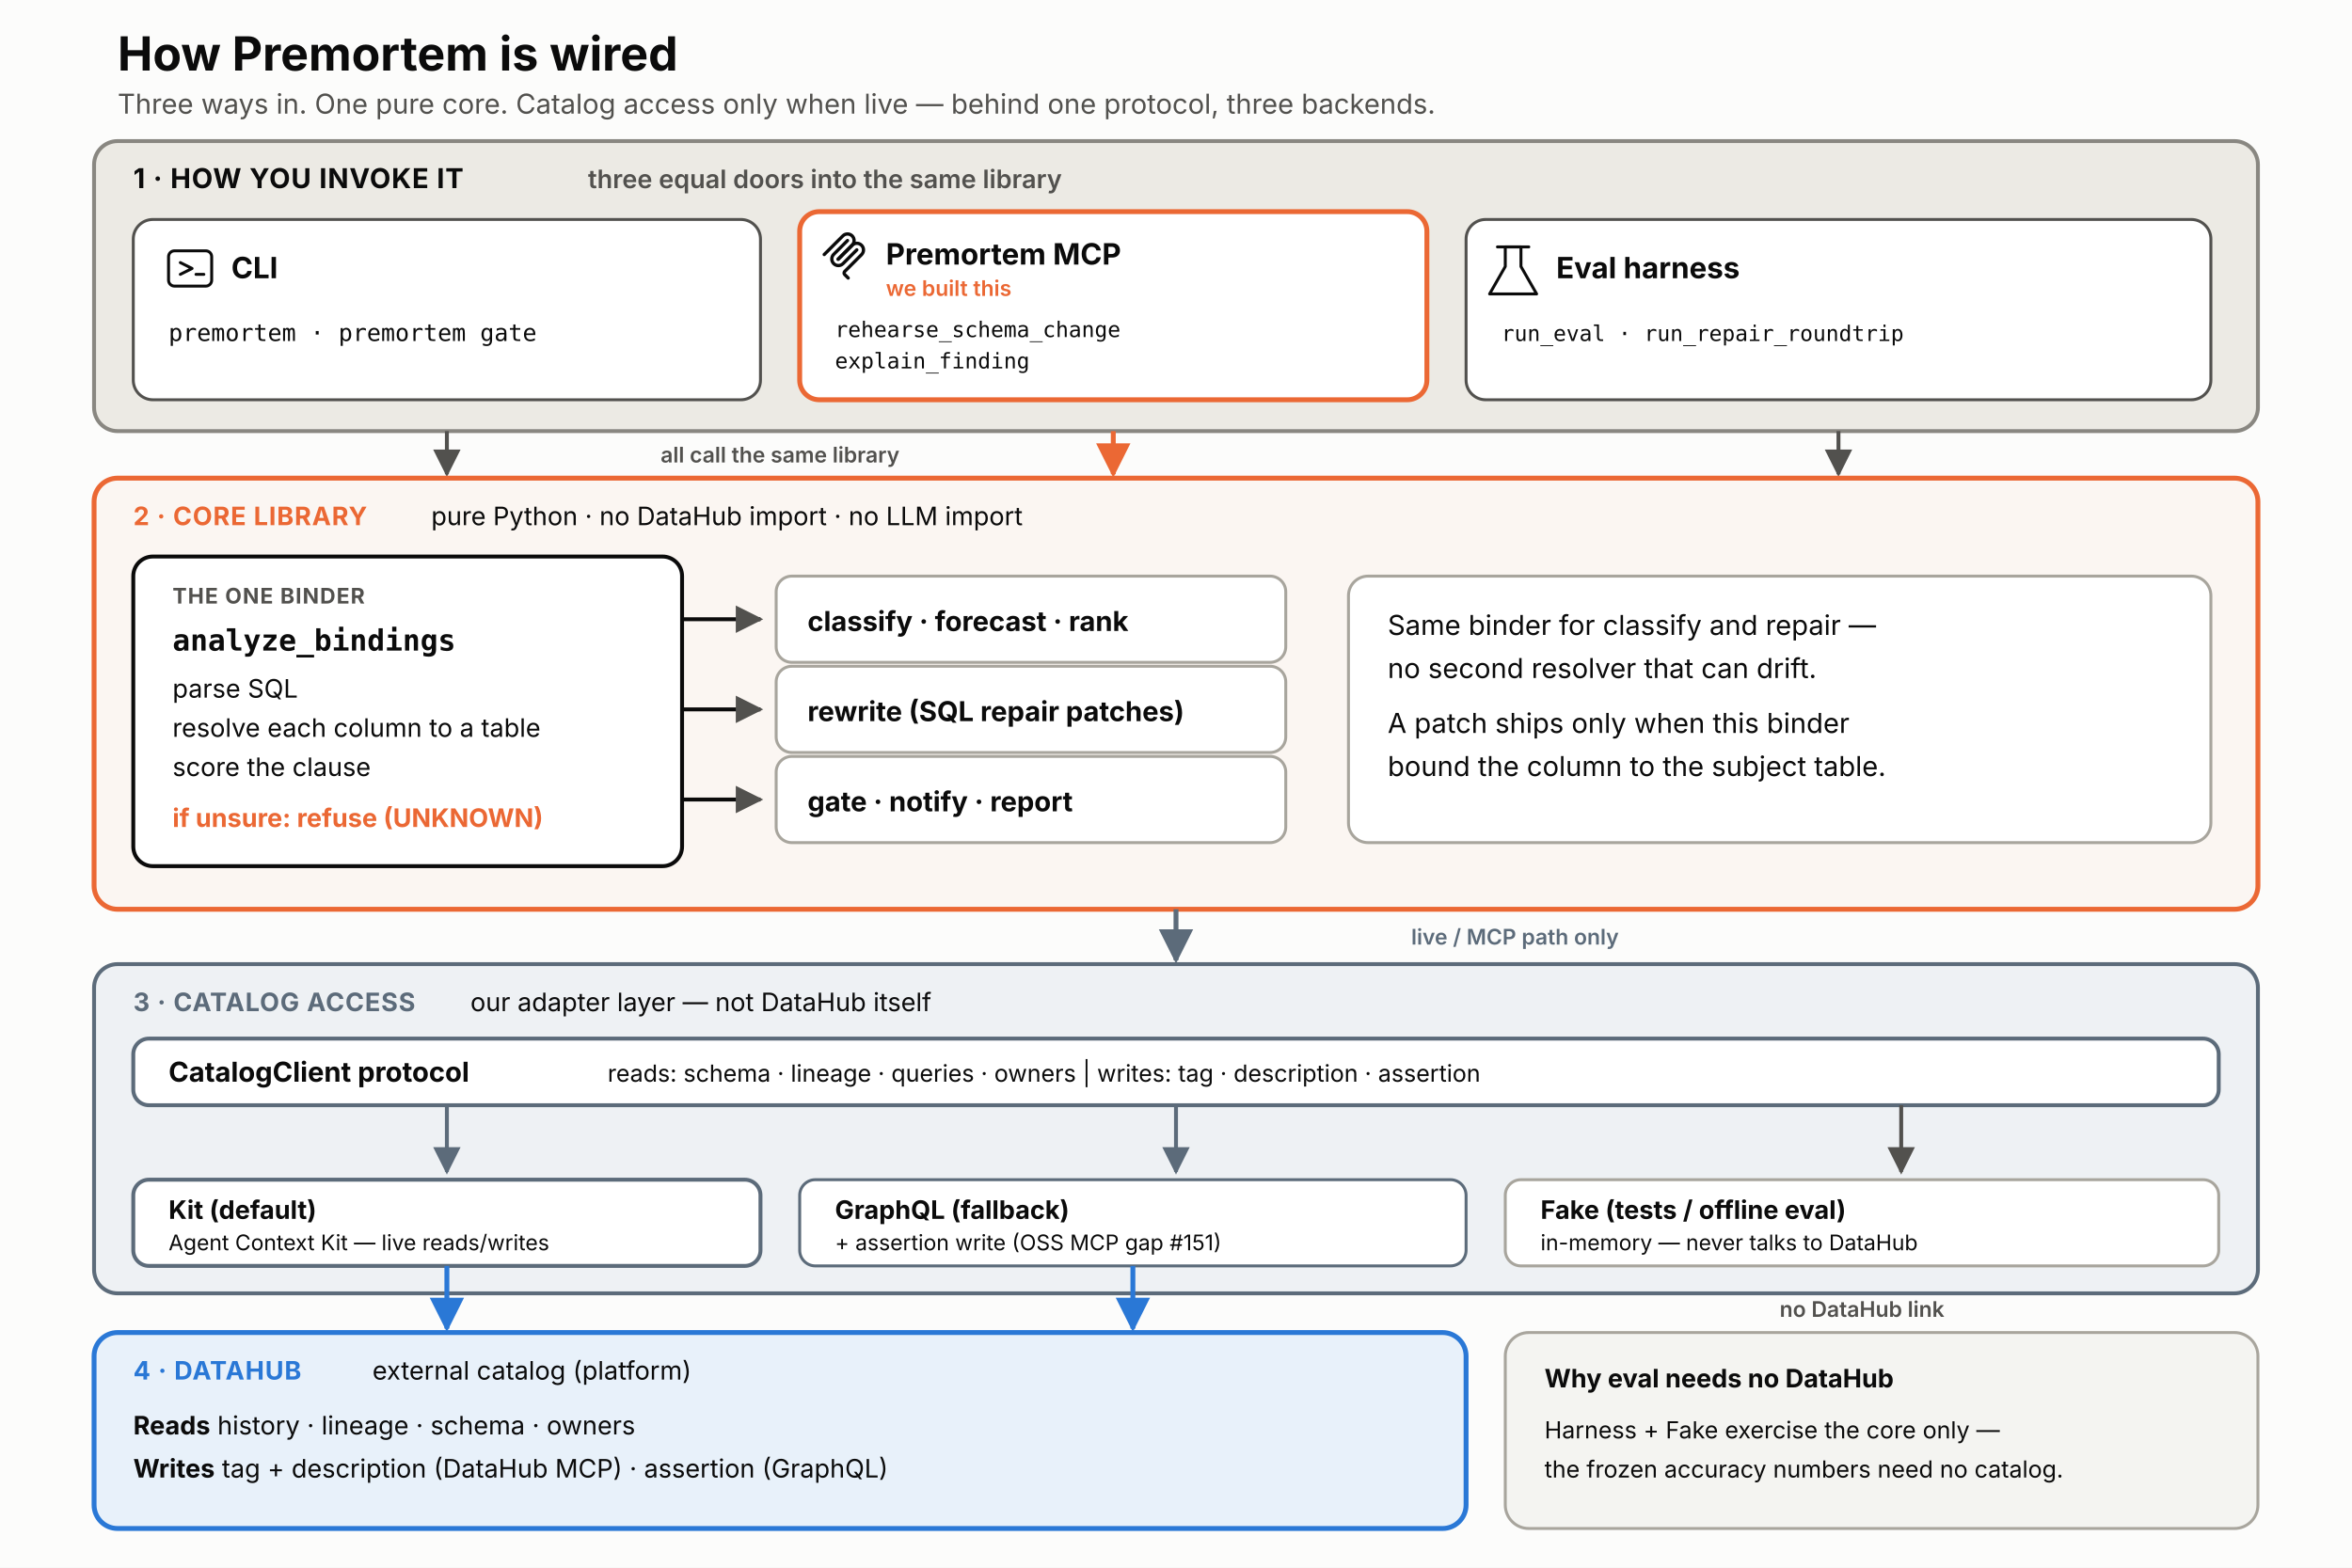
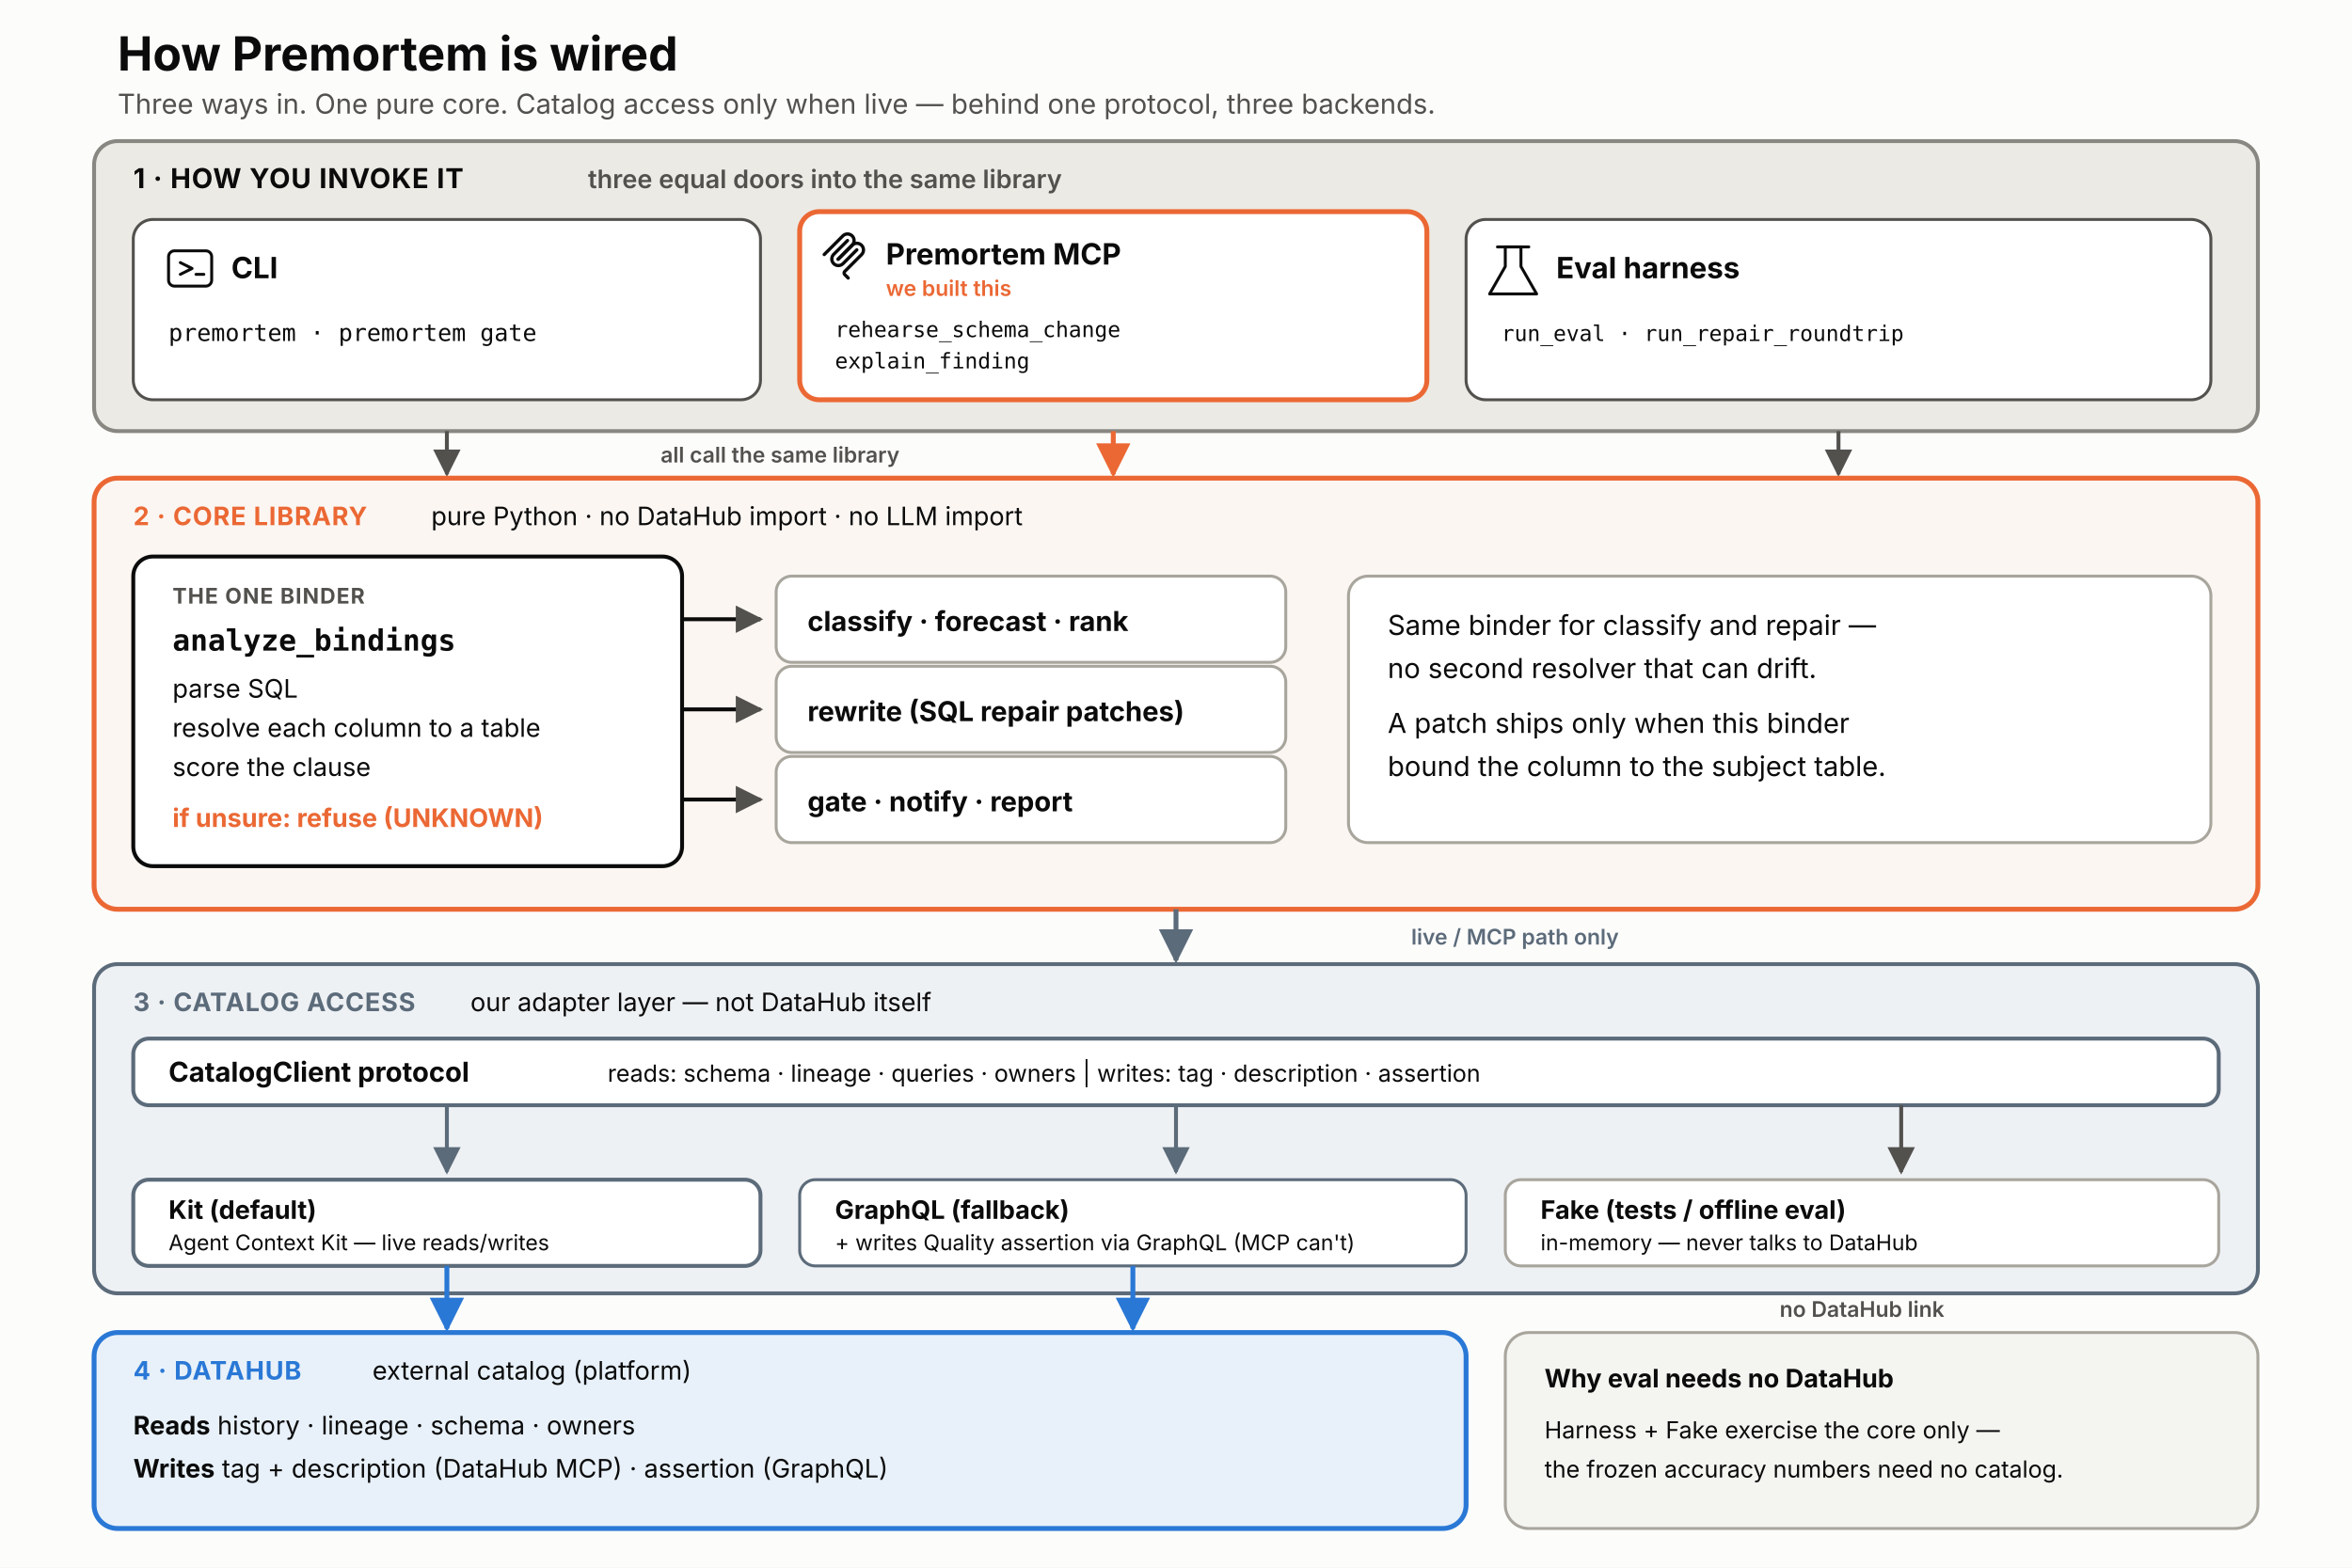
<svg xmlns="http://www.w3.org/2000/svg" viewBox="0 0 1200 800" width="1200" height="800" font-family="system-ui, -apple-system, 'Segoe UI', sans-serif">
  <rect width="1200" height="800" fill="#fcfcfb" />
  <defs>
    <marker id="ar" viewBox="0 0 10 10" refX="9" refY="5" markerWidth="7" markerHeight="7" orient="auto-start-reverse">
      <path d="M0 0 L10 5 L0 10 z" fill="#52514e" />
    </marker>
    <marker id="ars" viewBox="0 0 10 10" refX="9" refY="5" markerWidth="7" markerHeight="7" orient="auto-start-reverse">
      <path d="M0 0 L10 5 L0 10 z" fill="#5c6b7a" />
    </marker>
    <marker id="arb" viewBox="0 0 10 10" refX="9" refY="5" markerWidth="7" markerHeight="7" orient="auto-start-reverse">
      <path d="M0 0 L10 5 L0 10 z" fill="#2a78d6" />
    </marker>
    <marker id="aro" viewBox="0 0 10 10" refX="9" refY="5" markerWidth="7" markerHeight="7" orient="auto-start-reverse">
      <path d="M0 0 L10 5 L0 10 z" fill="#eb6834" />
    </marker>
    <g id="mcp-logo">
      <path d="M18 84.853L85.882 16.971C95.255 7.598 110.451 7.598 119.823 16.971V16.971C129.196 26.343 129.196 41.539 119.823 50.912L68.558 102.177" fill="none" stroke="#0b0b0b" stroke-width="12" stroke-linecap="round" />
      <path d="M69.265 101.47L119.823 50.912C129.196 41.539 144.392 41.539 153.765 50.912L154.118 51.265C163.491 60.638 163.491 75.834 154.118 85.206L92.725 146.6C89.601 149.724 89.601 154.789 92.725 157.913L105.331 170.52" fill="none" stroke="#0b0b0b" stroke-width="12" stroke-linecap="round" />
      <path d="M102.853 33.941L52.648 84.146C43.276 93.518 43.276 108.714 52.648 118.087V118.087C62.021 127.459 77.217 127.459 86.589 118.087L136.794 67.882" fill="none" stroke="#0b0b0b" stroke-width="12" stroke-linecap="round" />
    </g>
  </defs>
  <text x="60" y="36" font-size="24" font-weight="700" fill="#0b0b0b">How Premortem is wired</text>
  <text x="60" y="58" font-size="14" fill="#52514e">Three ways in. One pure core. Catalog access only when live — behind one protocol, three backends.</text>
  <rect x="48" y="72" width="1104" height="148" rx="12" fill="#eceae4" stroke="#898781" stroke-width="2" />
  <text x="68" y="96" font-size="14" font-weight="700" fill="#0b0b0b" letter-spacing="0.4">1  ·  HOW YOU INVOKE IT</text>
  <text x="300" y="96" font-size="13" font-weight="600" fill="#52514e">three equal doors into the same library</text>
  <rect x="68" y="112" width="320" height="92" rx="10" fill="#ffffff" stroke="#52514e" stroke-width="1.5" />
  <rect x="86" y="128" width="22" height="18" rx="3" fill="none" stroke="#0b0b0b" stroke-width="1.5" />
  <path d="M92 134 L98 137 L92 140" fill="none" stroke="#0b0b0b" stroke-width="1.5" stroke-linecap="round" stroke-linejoin="round" />
  <line x1="100" y1="140" x2="104" y2="140" stroke="#0b0b0b" stroke-width="1.5" stroke-linecap="round" />
  <text x="118" y="142" font-size="15" font-weight="700" fill="#0b0b0b">CLI</text>
  <text x="86" y="174" font-size="12" font-family="ui-monospace, Menlo, monospace" fill="#0b0b0b">premortem · premortem gate</text>
  <rect x="408" y="108" width="320" height="96" rx="10" fill="#ffffff" stroke="#eb6834" stroke-width="2.5" />
  <use href="#mcp-logo" transform="translate(418,118) scale(0.14)" />
  <text x="452" y="135" font-size="15" font-weight="700" fill="#0b0b0b">Premortem MCP</text>
  <text x="452" y="151" font-size="11" font-weight="600" fill="#eb6834">we built this</text>
  <text x="426" y="172" font-size="11" font-family="ui-monospace, Menlo, monospace" fill="#0b0b0b">rehearse_schema_change</text>
  <text x="426" y="188" font-size="11" font-family="ui-monospace, Menlo, monospace" fill="#0b0b0b">explain_finding</text>
  <rect x="748" y="112" width="380" height="92" rx="10" fill="#ffffff" stroke="#52514e" stroke-width="1.5" />
  <path d="M768 126 L768 136 L760 150 L784 150 L776 136 L776 126 Z" fill="none" stroke="#0b0b0b" stroke-width="1.5" stroke-linejoin="round" />
  <line x1="764" y1="126" x2="780" y2="126" stroke="#0b0b0b" stroke-width="1.5" stroke-linecap="round" />
  <text x="794" y="142" font-size="15" font-weight="700" fill="#0b0b0b">Eval harness</text>
  <text x="766" y="174" font-size="11" font-family="ui-monospace, Menlo, monospace" fill="#0b0b0b">run_eval · run_repair_roundtrip</text>
  <path d="M228 220 L228 242" stroke="#52514e" stroke-width="2" marker-end="url(#ar)" />
  <path d="M568 220 L568 242" stroke="#eb6834" stroke-width="2.5" marker-end="url(#aro)" />
  <path d="M938 220 L938 242" stroke="#52514e" stroke-width="2" marker-end="url(#ar)" />
  <text x="398" y="236" font-size="11" font-weight="600" fill="#52514e" text-anchor="middle">all call the same library</text>
  <rect x="48" y="244" width="1104" height="220" rx="12" fill="#fbf6f2" stroke="#eb6834" stroke-width="2.5" />
  <text x="68" y="268" font-size="13" font-weight="700" fill="#eb6834" letter-spacing="0.4">2  ·  CORE LIBRARY</text>
  <text x="220" y="268" font-size="13" fill="#0b0b0b">pure Python · no DataHub import · no LLM import</text>
  <rect x="68" y="284" width="280" height="158" rx="10" fill="#ffffff" stroke="#0b0b0b" stroke-width="2" />
  <text x="88" y="308" font-size="11" font-weight="700" fill="#52514e" letter-spacing="0.5">THE ONE BINDER</text>
  <text x="88" y="332" font-size="15" font-weight="700" font-family="ui-monospace, Menlo, monospace" fill="#0b0b0b">analyze_bindings</text>
  <text x="88" y="356" font-size="13" fill="#0b0b0b">parse SQL</text>
  <text x="88" y="376" font-size="13" fill="#0b0b0b">resolve each column to a table</text>
  <text x="88" y="396" font-size="13" fill="#0b0b0b">score the clause</text>
  <text x="88" y="422" font-size="13" font-weight="700" fill="#eb6834">if unsure: refuse (UNKNOWN)</text>
  <path d="M348 316 L388 316" stroke="#0b0b0b" stroke-width="2" marker-end="url(#ar)" />
  <path d="M348 362 L388 362" stroke="#0b0b0b" stroke-width="2" marker-end="url(#ar)" />
  <path d="M348 408 L388 408" stroke="#0b0b0b" stroke-width="2" marker-end="url(#ar)" />
  <rect x="396" y="294" width="260" height="44" rx="8" fill="#ffffff" stroke="#a8a59d" stroke-width="1.5" />
  <text x="412" y="322" font-size="14" font-weight="700" fill="#0b0b0b">classify · forecast · rank</text>
  <rect x="396" y="340" width="260" height="44" rx="8" fill="#ffffff" stroke="#a8a59d" stroke-width="1.5" />
  <text x="412" y="368" font-size="14" font-weight="700" fill="#0b0b0b">rewrite (SQL repair patches)</text>
  <rect x="396" y="386" width="260" height="44" rx="8" fill="#ffffff" stroke="#a8a59d" stroke-width="1.5" />
  <text x="412" y="414" font-size="14" font-weight="700" fill="#0b0b0b">gate · notify · report</text>
  <rect x="688" y="294" width="440" height="136" rx="10" fill="#ffffff" stroke="#a8a59d" stroke-width="1.5" />
  <text x="708" y="324" font-size="14" fill="#0b0b0b">Same binder for classify and repair —</text>
  <text x="708" y="346" font-size="14" fill="#0b0b0b">no second resolver that can drift.</text>
  <text x="708" y="374" font-size="14" fill="#0b0b0b">A patch ships only when this binder</text>
  <text x="708" y="396" font-size="14" fill="#0b0b0b">bound the column to the subject table.</text>
  <path d="M600 464 L600 490" stroke="#5c6b7a" stroke-width="2.5" marker-end="url(#ars)" />
  <text x="720" y="482" font-size="11" font-weight="600" fill="#5c6b7a">live / MCP path only</text>
  <rect x="48" y="492" width="1104" height="168" rx="12" fill="#eef1f4" stroke="#5c6b7a" stroke-width="2" />
  <text x="68" y="516" font-size="13" font-weight="700" fill="#5c6b7a" letter-spacing="0.4">3  ·  CATALOG ACCESS</text>
  <text x="240" y="516" font-size="13" fill="#0b0b0b">our adapter layer — not DataHub itself</text>
  <rect x="68" y="530" width="1064" height="34" rx="8" fill="#ffffff" stroke="#5c6b7a" stroke-width="2" />
  <text x="86" y="552" font-size="14" font-weight="700" fill="#0b0b0b">CatalogClient protocol</text>
  <text x="310" y="552" font-size="12" fill="#0b0b0b">reads: schema · lineage · queries · owners  |  writes: tag · description · assertion</text>
  <path d="M228 564 L228 598" stroke="#5c6b7a" stroke-width="2" marker-end="url(#ars)" />
  <path d="M600 564 L600 598" stroke="#5c6b7a" stroke-width="2" marker-end="url(#ars)" />
  <path d="M970 564 L970 598" stroke="#52514e" stroke-width="2" marker-end="url(#ar)" />
  <rect x="68" y="602" width="320" height="44" rx="8" fill="#ffffff" stroke="#5c6b7a" stroke-width="2" />
  <text x="86" y="622" font-size="13" font-weight="700" fill="#0b0b0b">Kit (default)</text>
  <text x="86" y="638" font-size="11" fill="#0b0b0b">Agent Context Kit — live reads/writes</text>
  <rect x="408" y="602" width="340" height="44" rx="8" fill="#ffffff" stroke="#5c6b7a" stroke-width="1.5" />
  <text x="426" y="622" font-size="13" font-weight="700" fill="#0b0b0b">GraphQL (fallback)</text>
-   <text x="426" y="638" font-size="11" fill="#0b0b0b">+ assertion write (OSS MCP gap #151)</text>
+   <text x="426" y="638" font-size="11" fill="#0b0b0b">+ writes Quality assertion via GraphQL (MCP can't)</text>
  <rect x="768" y="602" width="364" height="44" rx="8" fill="#ffffff" stroke="#a8a59d" stroke-width="1.5" />
  <text x="786" y="622" font-size="13" font-weight="700" fill="#0b0b0b">Fake (tests / offline eval)</text>
  <text x="786" y="638" font-size="11" fill="#0b0b0b">in-memory — never talks to DataHub</text>
  <path d="M228 646 L228 678" stroke="#2a78d6" stroke-width="2.5" marker-end="url(#arb)" />
  <path d="M578 646 L578 678" stroke="#2a78d6" stroke-width="2.5" marker-end="url(#arb)" />
  <text x="950" y="672" font-size="11" font-weight="600" fill="#52514e" text-anchor="middle">no DataHub link</text>
  <rect x="48" y="680" width="700" height="100" rx="12" fill="#e8f1fa" stroke="#2a78d6" stroke-width="2.5" />
  <text x="68" y="704" font-size="13" font-weight="700" fill="#2a78d6" letter-spacing="0.4">4  ·  DATAHUB</text>
  <text x="190" y="704" font-size="13" fill="#0b0b0b">external catalog (platform)</text>
  <text x="68" y="732" font-size="13" fill="#0b0b0b">
    <tspan font-weight="700">Reads</tspan>  history · lineage · schema · owners</text>
  <text x="68" y="754" font-size="13" fill="#0b0b0b">
    <tspan font-weight="700">Writes</tspan>  tag + description (DataHub MCP) · assertion (GraphQL)</text>
  <rect x="768" y="680" width="384" height="100" rx="12" fill="#f4f4f1" stroke="#a8a59d" stroke-width="1.5" />
  <text x="788" y="708" font-size="13" font-weight="700" fill="#0b0b0b">Why eval needs no DataHub</text>
  <text x="788" y="734" font-size="12" fill="#0b0b0b">Harness + Fake exercise the core only —</text>
  <text x="788" y="754" font-size="12" fill="#0b0b0b">the frozen accuracy numbers need no catalog.</text>
</svg>
